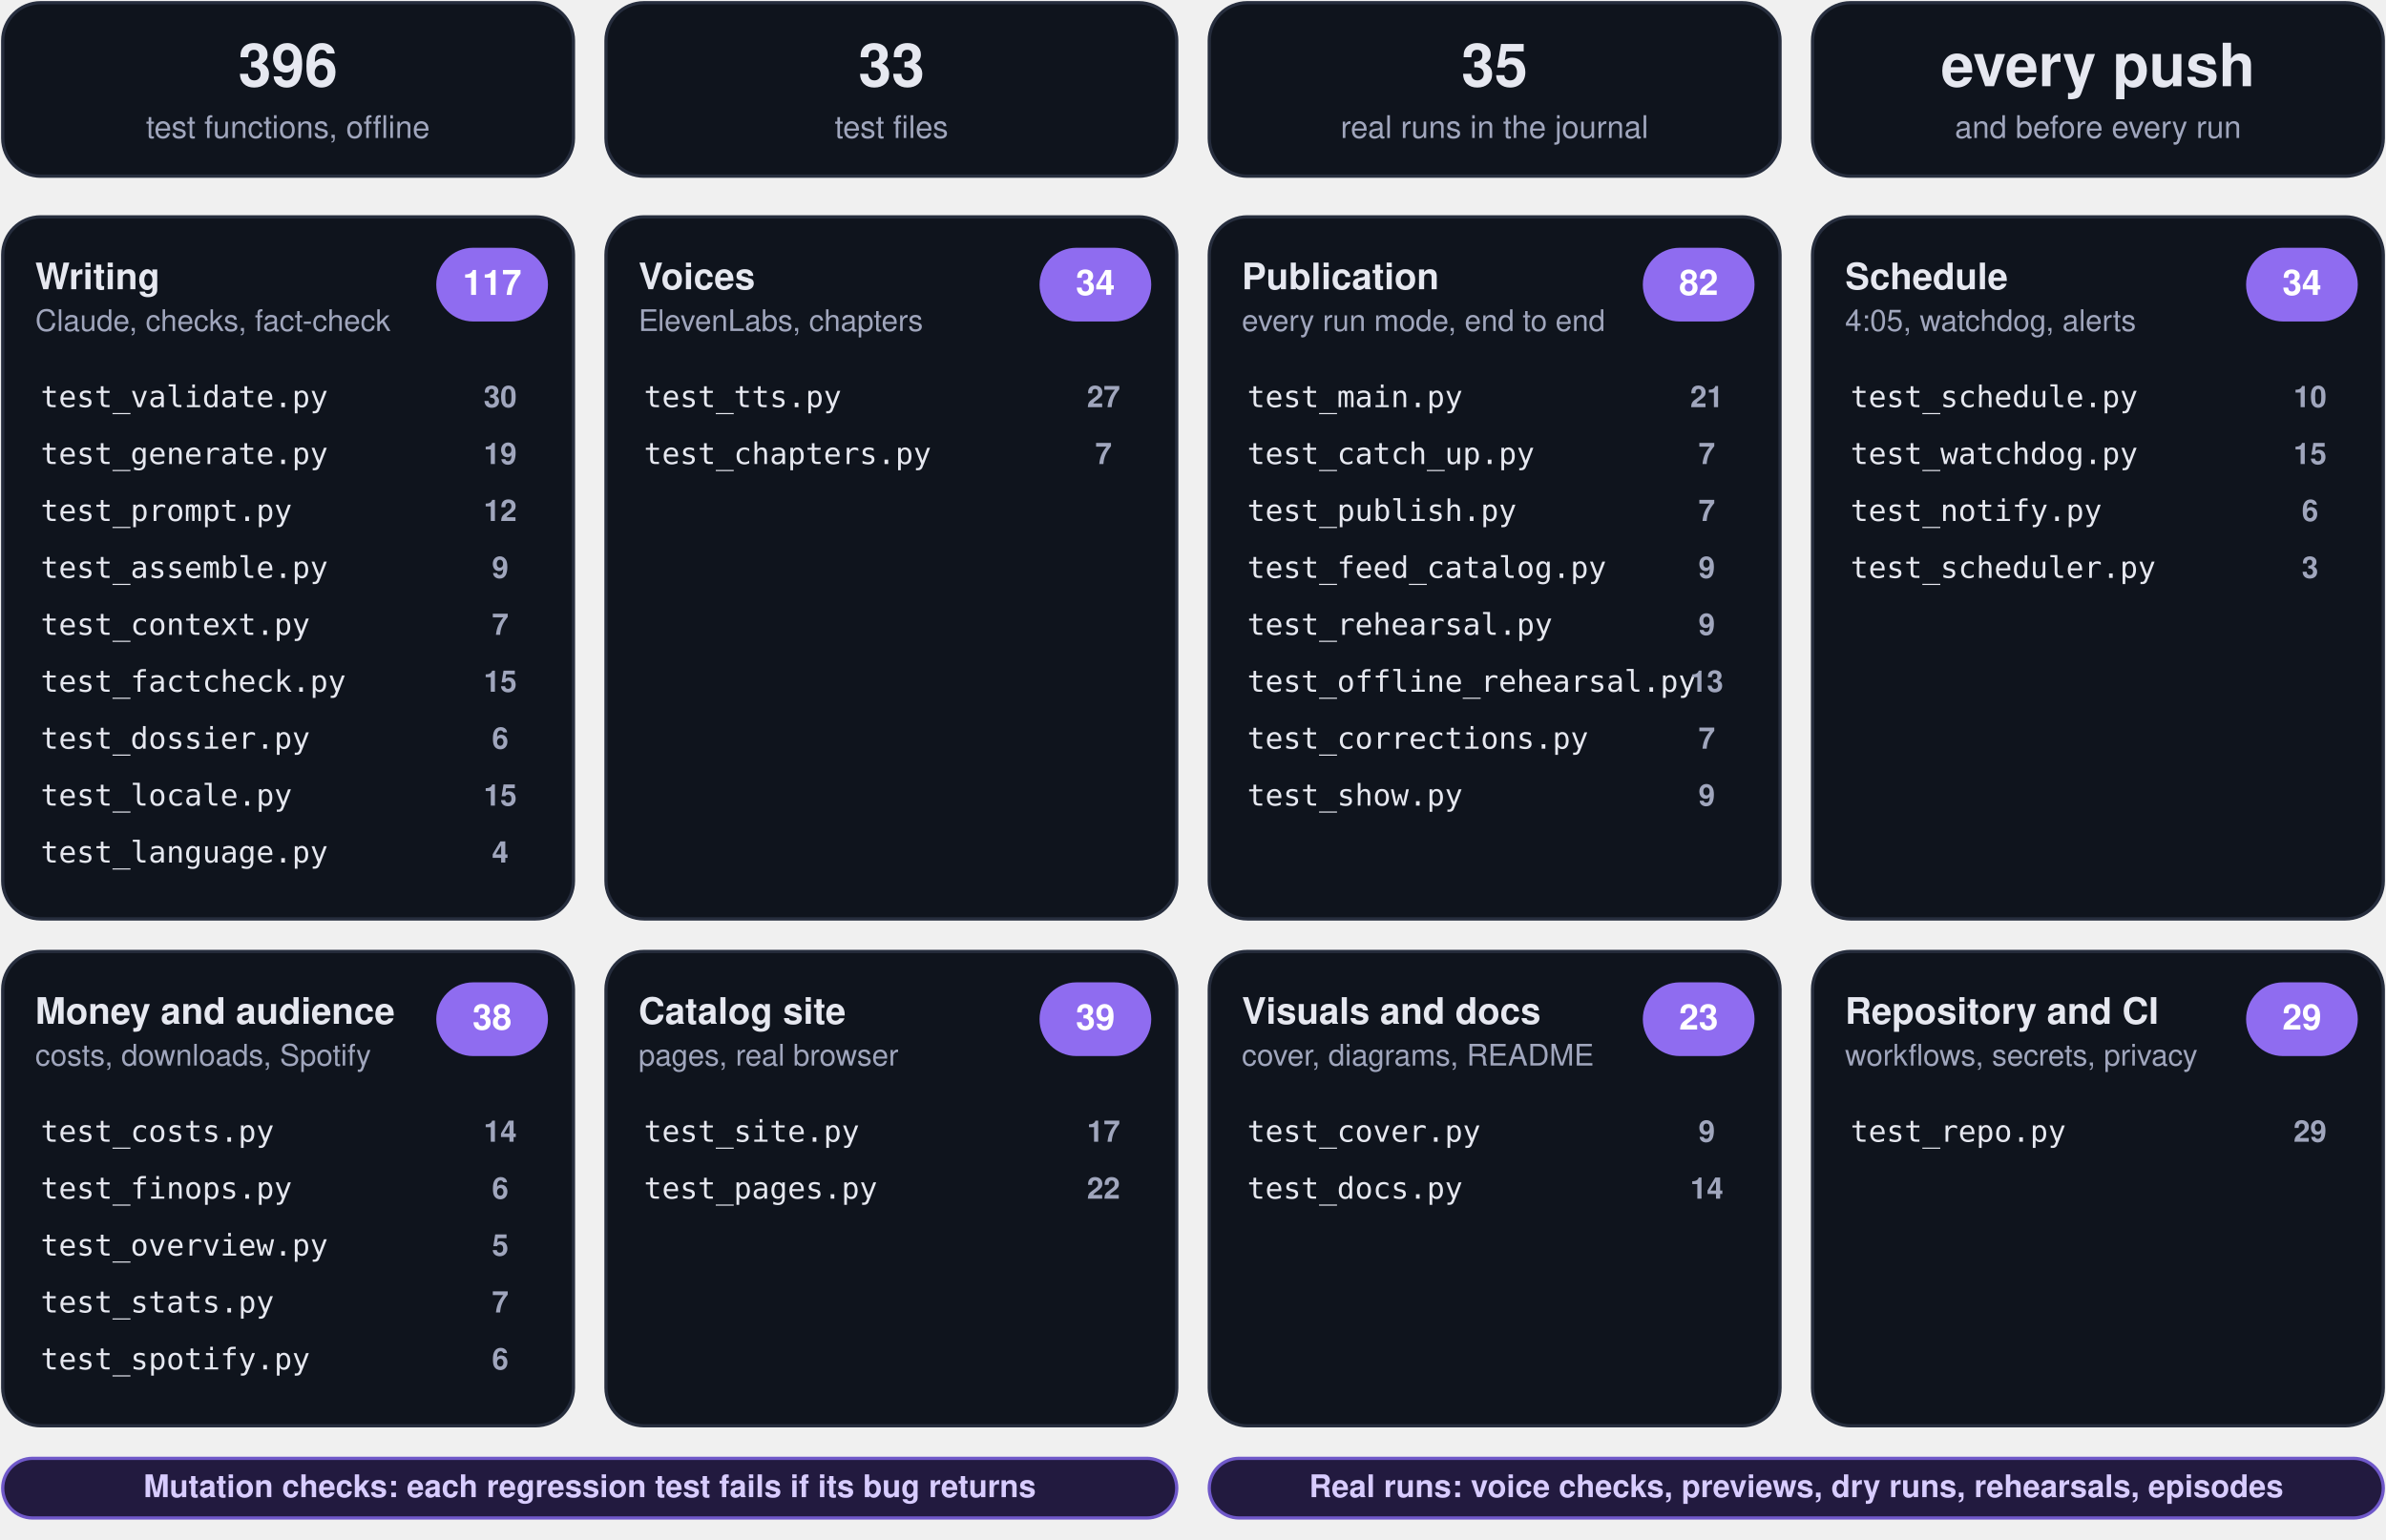
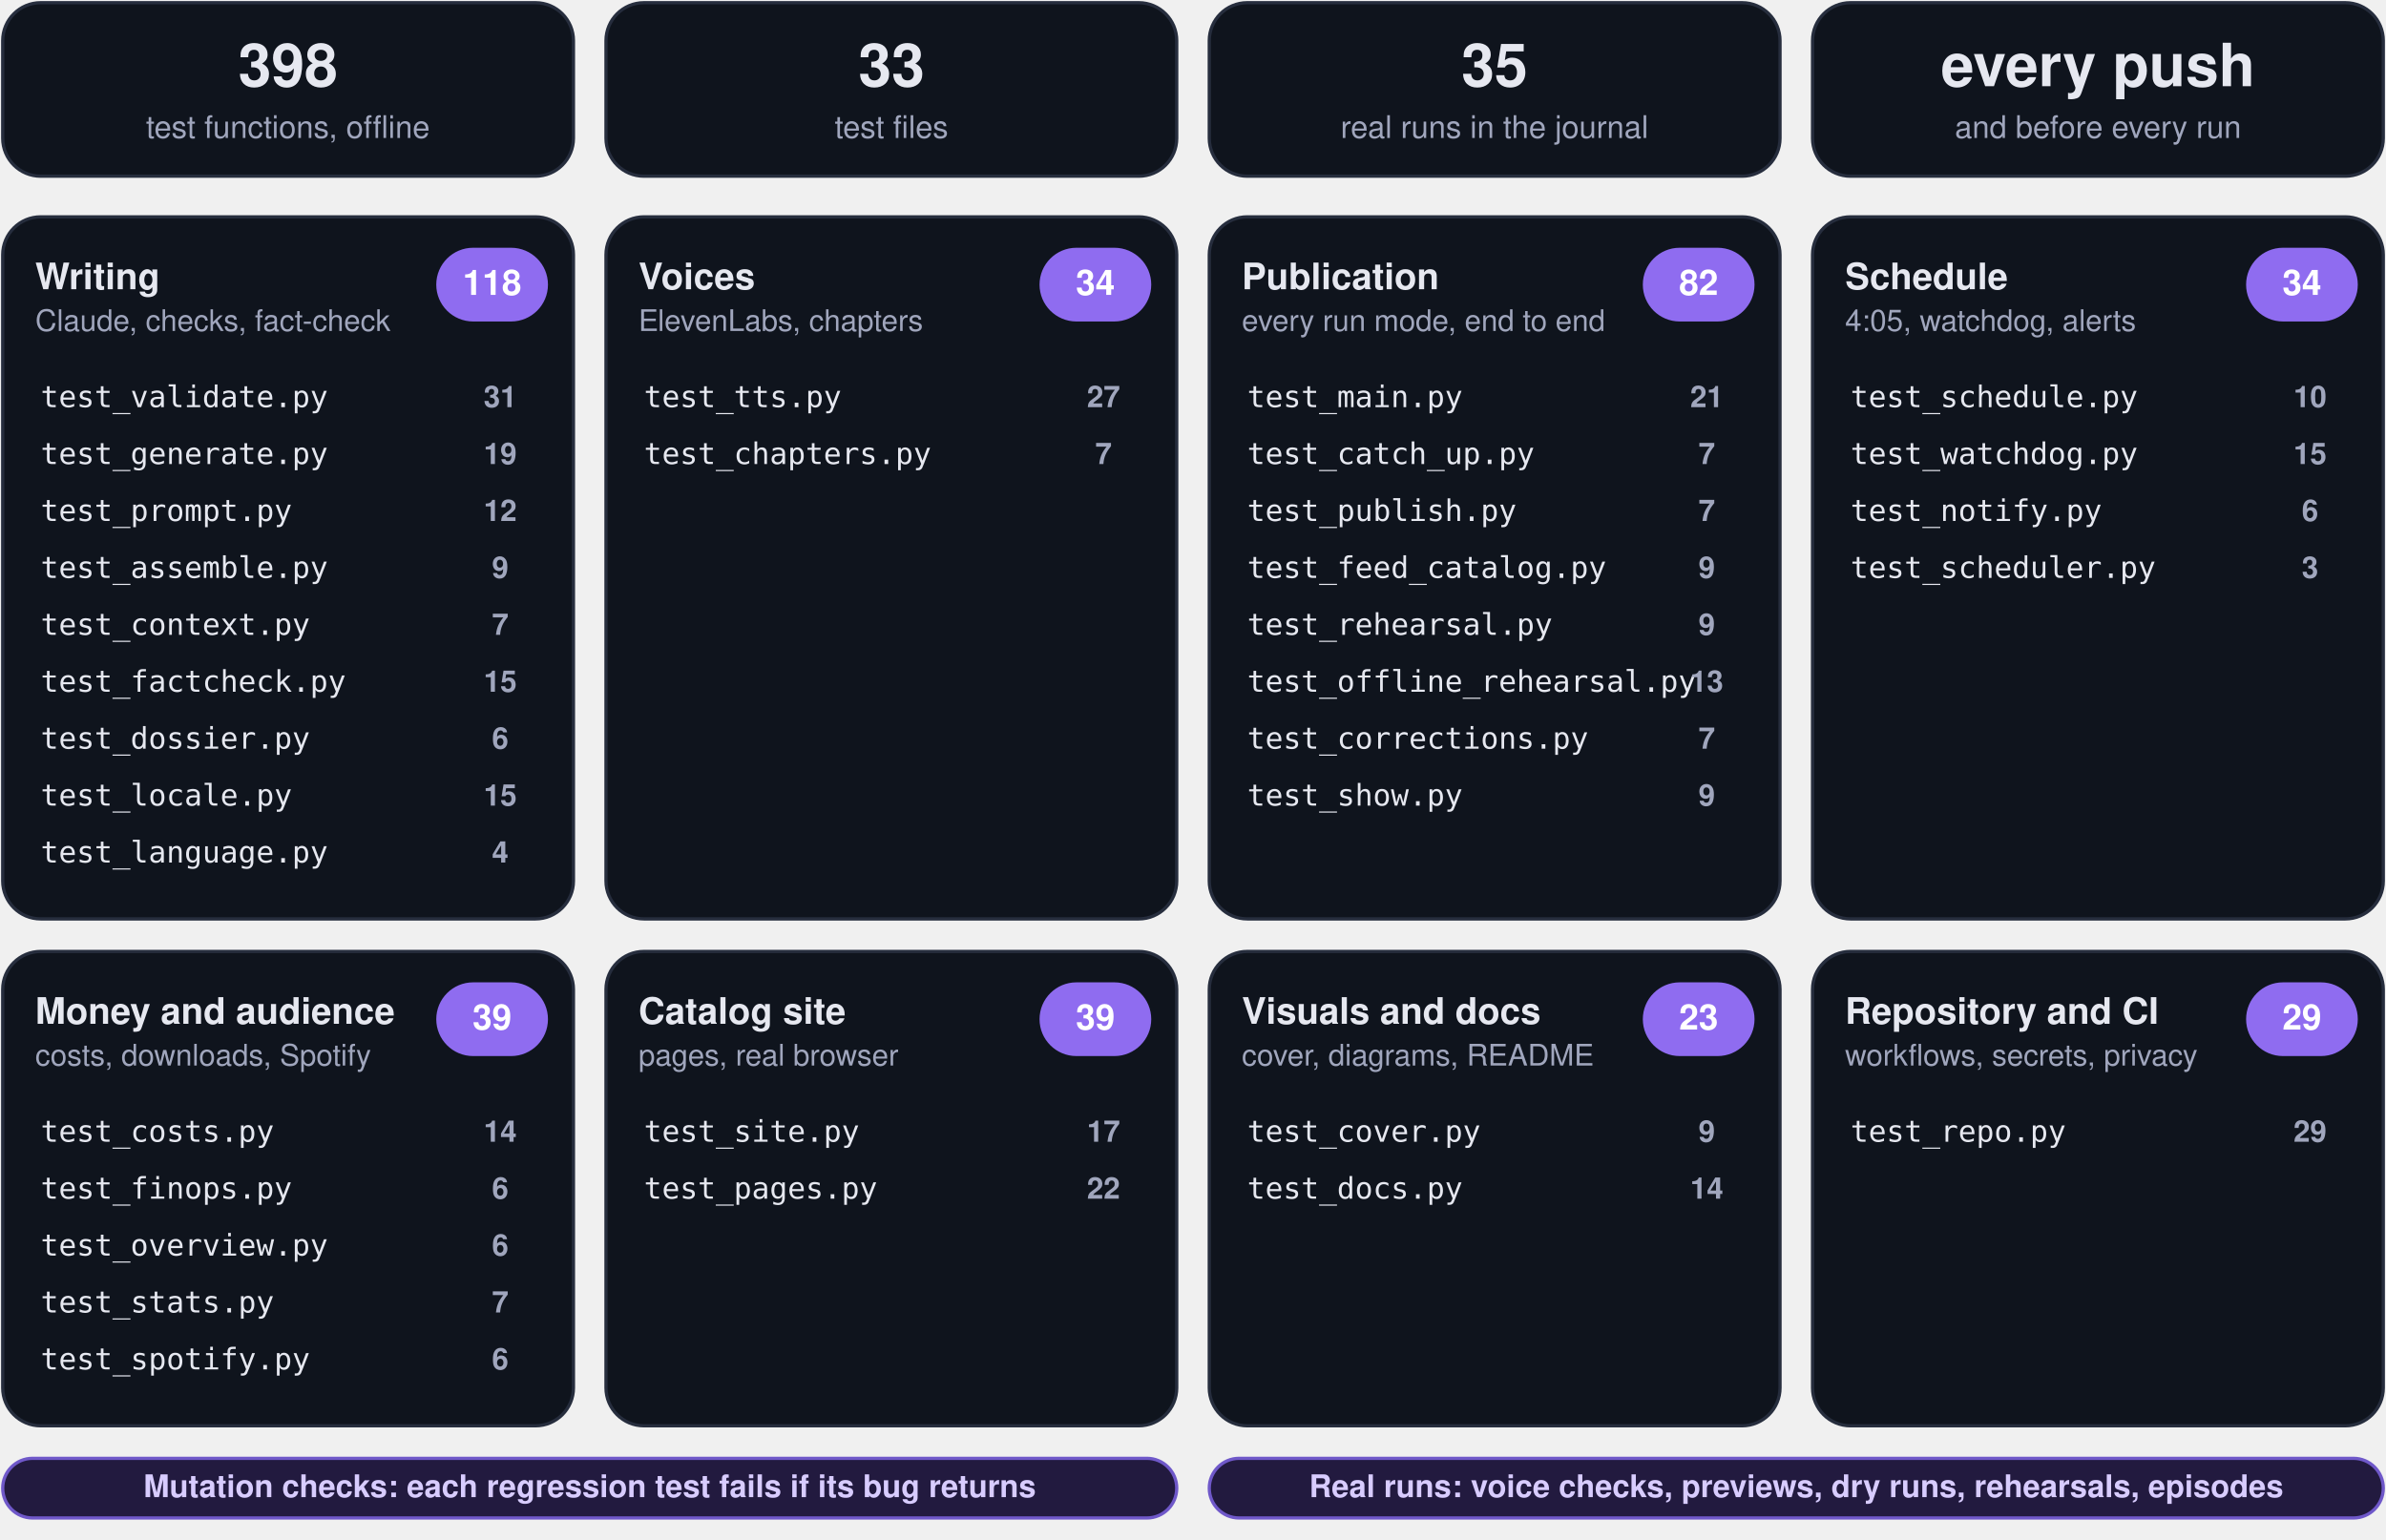
- <svg xmlns="http://www.w3.org/2000/svg" viewBox="0 0 880 568" width="880" height="568" role="img" aria-label="Test plan: 396 offline tests in 33 files">
+ <svg xmlns="http://www.w3.org/2000/svg" viewBox="0 0 880 568" width="880" height="568" role="img" aria-label="Test plan: 398 offline tests in 33 files">
  <g class="box">
    <rect x="1.0" y="1.0" width="210.5" height="64.0" rx="14" fill="#0f141d" stroke="#262d3d" stroke-width="1.2" class="frame" />
-     <text x="106.2" y="31.8" font-family="-apple-system, BlinkMacSystemFont, 'Segoe UI', Helvetica, Arial, sans-serif" font-size="22" font-weight="750" fill="#e6e8f0" text-anchor="middle">396</text>
+     <text x="106.2" y="31.8" font-family="-apple-system, BlinkMacSystemFont, 'Segoe UI', Helvetica, Arial, sans-serif" font-size="22" font-weight="750" fill="#e6e8f0" text-anchor="middle">398</text>
    <text x="106.2" y="50.9" font-family="-apple-system, BlinkMacSystemFont, 'Segoe UI', Helvetica, Arial, sans-serif" font-size="11.5" font-weight="500" fill="#a0a6bd" text-anchor="middle">test functions, offline</text>
  </g>
  <g class="box">
    <rect x="223.5" y="1.0" width="210.5" height="64.0" rx="14" fill="#0f141d" stroke="#262d3d" stroke-width="1.2" class="frame" />
    <text x="328.8" y="31.8" font-family="-apple-system, BlinkMacSystemFont, 'Segoe UI', Helvetica, Arial, sans-serif" font-size="22" font-weight="750" fill="#e6e8f0" text-anchor="middle">33</text>
    <text x="328.8" y="50.9" font-family="-apple-system, BlinkMacSystemFont, 'Segoe UI', Helvetica, Arial, sans-serif" font-size="11.5" font-weight="500" fill="#a0a6bd" text-anchor="middle">test files</text>
  </g>
  <g class="box">
    <rect x="446.0" y="1.0" width="210.5" height="64.0" rx="14" fill="#0f141d" stroke="#262d3d" stroke-width="1.2" class="frame" />
    <text x="551.2" y="31.8" font-family="-apple-system, BlinkMacSystemFont, 'Segoe UI', Helvetica, Arial, sans-serif" font-size="22" font-weight="750" fill="#e6e8f0" text-anchor="middle">35</text>
    <text x="551.2" y="50.9" font-family="-apple-system, BlinkMacSystemFont, 'Segoe UI', Helvetica, Arial, sans-serif" font-size="11.5" font-weight="500" fill="#a0a6bd" text-anchor="middle">real runs in the journal</text>
  </g>
  <g class="box">
    <rect x="668.5" y="1.0" width="210.5" height="64.0" rx="14" fill="#0f141d" stroke="#262d3d" stroke-width="1.2" class="frame" />
    <text x="773.8" y="31.8" font-family="-apple-system, BlinkMacSystemFont, 'Segoe UI', Helvetica, Arial, sans-serif" font-size="22" font-weight="750" fill="#e6e8f0" text-anchor="middle">every push</text>
    <text x="773.8" y="50.9" font-family="-apple-system, BlinkMacSystemFont, 'Segoe UI', Helvetica, Arial, sans-serif" font-size="11.5" font-weight="500" fill="#a0a6bd" text-anchor="middle">and before every run</text>
  </g>
  <rect x="1.0" y="80.0" width="210.5" height="259.0" rx="14" fill="#0f141d" stroke="#262d3d" stroke-width="1.2" />
  <g class="box">
    <rect x="9.0" y="90.0" width="152.5" height="40.0" rx="12" fill="none" stroke="none" stroke-width="1.2" class="frame" />
    <text x="13.0" y="106.7" font-family="-apple-system, BlinkMacSystemFont, 'Segoe UI', Helvetica, Arial, sans-serif" font-size="13.5" font-weight="700" fill="#e6e8f0" text-anchor="start">Writing</text>
    <text x="13.0" y="122.1" font-family="-apple-system, BlinkMacSystemFont, 'Segoe UI', Helvetica, Arial, sans-serif" font-size="11" font-weight="400" fill="#a0a6bd" text-anchor="start">Claude, checks, fact-check</text>
  </g>
  <g class="box">
    <rect x="161.5" y="92.0" width="40.0" height="26.0" rx="13" fill="#8f6cf0" stroke="#8f6cf0" stroke-width="1.2" class="frame" />
-     <text x="181.5" y="108.8" font-family="-apple-system, BlinkMacSystemFont, 'Segoe UI', Helvetica, Arial, sans-serif" font-size="13" font-weight="700" fill="#ffffff" text-anchor="middle">117</text>
+     <text x="181.5" y="108.8" font-family="-apple-system, BlinkMacSystemFont, 'Segoe UI', Helvetica, Arial, sans-serif" font-size="13" font-weight="700" fill="#ffffff" text-anchor="middle">118</text>
  </g>
  <g class="box">
    <rect x="11.0" y="138.0" width="190.5" height="18.0" rx="12" fill="none" stroke="none" stroke-width="1.2" class="frame" />
    <text x="15.0" y="150.2" font-family="ui-monospace, SFMono-Regular, Menlo, Consolas, monospace" font-size="11" font-weight="500" fill="#e6e8f0" text-anchor="start">test_validate.py</text>
  </g>
  <g class="box">
    <rect x="167.5" y="138.0" width="34.0" height="18.0" rx="12" fill="none" stroke="none" stroke-width="1.2" class="frame" />
-     <text x="184.5" y="150.2" font-family="-apple-system, BlinkMacSystemFont, 'Segoe UI', Helvetica, Arial, sans-serif" font-size="11" font-weight="700" fill="#a0a6bd" text-anchor="middle">30</text>
+     <text x="184.5" y="150.2" font-family="-apple-system, BlinkMacSystemFont, 'Segoe UI', Helvetica, Arial, sans-serif" font-size="11" font-weight="700" fill="#a0a6bd" text-anchor="middle">31</text>
  </g>
  <g class="box">
    <rect x="11.0" y="159.0" width="190.5" height="18.0" rx="12" fill="none" stroke="none" stroke-width="1.2" class="frame" />
    <text x="15.0" y="171.2" font-family="ui-monospace, SFMono-Regular, Menlo, Consolas, monospace" font-size="11" font-weight="500" fill="#e6e8f0" text-anchor="start">test_generate.py</text>
  </g>
  <g class="box">
    <rect x="167.5" y="159.0" width="34.0" height="18.0" rx="12" fill="none" stroke="none" stroke-width="1.2" class="frame" />
    <text x="184.5" y="171.2" font-family="-apple-system, BlinkMacSystemFont, 'Segoe UI', Helvetica, Arial, sans-serif" font-size="11" font-weight="700" fill="#a0a6bd" text-anchor="middle">19</text>
  </g>
  <g class="box">
    <rect x="11.0" y="180.0" width="190.5" height="18.0" rx="12" fill="none" stroke="none" stroke-width="1.2" class="frame" />
    <text x="15.0" y="192.2" font-family="ui-monospace, SFMono-Regular, Menlo, Consolas, monospace" font-size="11" font-weight="500" fill="#e6e8f0" text-anchor="start">test_prompt.py</text>
  </g>
  <g class="box">
    <rect x="167.5" y="180.0" width="34.0" height="18.0" rx="12" fill="none" stroke="none" stroke-width="1.2" class="frame" />
    <text x="184.5" y="192.2" font-family="-apple-system, BlinkMacSystemFont, 'Segoe UI', Helvetica, Arial, sans-serif" font-size="11" font-weight="700" fill="#a0a6bd" text-anchor="middle">12</text>
  </g>
  <g class="box">
    <rect x="11.0" y="201.0" width="190.5" height="18.0" rx="12" fill="none" stroke="none" stroke-width="1.2" class="frame" />
    <text x="15.0" y="213.2" font-family="ui-monospace, SFMono-Regular, Menlo, Consolas, monospace" font-size="11" font-weight="500" fill="#e6e8f0" text-anchor="start">test_assemble.py</text>
  </g>
  <g class="box">
    <rect x="167.5" y="201.0" width="34.0" height="18.0" rx="12" fill="none" stroke="none" stroke-width="1.2" class="frame" />
    <text x="184.5" y="213.2" font-family="-apple-system, BlinkMacSystemFont, 'Segoe UI', Helvetica, Arial, sans-serif" font-size="11" font-weight="700" fill="#a0a6bd" text-anchor="middle">9</text>
  </g>
  <g class="box">
    <rect x="11.0" y="222.0" width="190.5" height="18.0" rx="12" fill="none" stroke="none" stroke-width="1.2" class="frame" />
    <text x="15.0" y="234.2" font-family="ui-monospace, SFMono-Regular, Menlo, Consolas, monospace" font-size="11" font-weight="500" fill="#e6e8f0" text-anchor="start">test_context.py</text>
  </g>
  <g class="box">
    <rect x="167.5" y="222.0" width="34.0" height="18.0" rx="12" fill="none" stroke="none" stroke-width="1.2" class="frame" />
    <text x="184.5" y="234.2" font-family="-apple-system, BlinkMacSystemFont, 'Segoe UI', Helvetica, Arial, sans-serif" font-size="11" font-weight="700" fill="#a0a6bd" text-anchor="middle">7</text>
  </g>
  <g class="box">
    <rect x="11.0" y="243.0" width="190.5" height="18.0" rx="12" fill="none" stroke="none" stroke-width="1.2" class="frame" />
    <text x="15.0" y="255.2" font-family="ui-monospace, SFMono-Regular, Menlo, Consolas, monospace" font-size="11" font-weight="500" fill="#e6e8f0" text-anchor="start">test_factcheck.py</text>
  </g>
  <g class="box">
    <rect x="167.5" y="243.0" width="34.0" height="18.0" rx="12" fill="none" stroke="none" stroke-width="1.2" class="frame" />
    <text x="184.5" y="255.2" font-family="-apple-system, BlinkMacSystemFont, 'Segoe UI', Helvetica, Arial, sans-serif" font-size="11" font-weight="700" fill="#a0a6bd" text-anchor="middle">15</text>
  </g>
  <g class="box">
    <rect x="11.0" y="264.0" width="190.5" height="18.0" rx="12" fill="none" stroke="none" stroke-width="1.2" class="frame" />
    <text x="15.0" y="276.2" font-family="ui-monospace, SFMono-Regular, Menlo, Consolas, monospace" font-size="11" font-weight="500" fill="#e6e8f0" text-anchor="start">test_dossier.py</text>
  </g>
  <g class="box">
    <rect x="167.5" y="264.0" width="34.0" height="18.0" rx="12" fill="none" stroke="none" stroke-width="1.2" class="frame" />
    <text x="184.5" y="276.2" font-family="-apple-system, BlinkMacSystemFont, 'Segoe UI', Helvetica, Arial, sans-serif" font-size="11" font-weight="700" fill="#a0a6bd" text-anchor="middle">6</text>
  </g>
  <g class="box">
    <rect x="11.0" y="285.0" width="190.5" height="18.0" rx="12" fill="none" stroke="none" stroke-width="1.2" class="frame" />
    <text x="15.0" y="297.2" font-family="ui-monospace, SFMono-Regular, Menlo, Consolas, monospace" font-size="11" font-weight="500" fill="#e6e8f0" text-anchor="start">test_locale.py</text>
  </g>
  <g class="box">
    <rect x="167.5" y="285.0" width="34.0" height="18.0" rx="12" fill="none" stroke="none" stroke-width="1.2" class="frame" />
    <text x="184.5" y="297.2" font-family="-apple-system, BlinkMacSystemFont, 'Segoe UI', Helvetica, Arial, sans-serif" font-size="11" font-weight="700" fill="#a0a6bd" text-anchor="middle">15</text>
  </g>
  <g class="box">
    <rect x="11.0" y="306.0" width="190.5" height="18.0" rx="12" fill="none" stroke="none" stroke-width="1.2" class="frame" />
    <text x="15.0" y="318.2" font-family="ui-monospace, SFMono-Regular, Menlo, Consolas, monospace" font-size="11" font-weight="500" fill="#e6e8f0" text-anchor="start">test_language.py</text>
  </g>
  <g class="box">
    <rect x="167.5" y="306.0" width="34.0" height="18.0" rx="12" fill="none" stroke="none" stroke-width="1.2" class="frame" />
    <text x="184.5" y="318.2" font-family="-apple-system, BlinkMacSystemFont, 'Segoe UI', Helvetica, Arial, sans-serif" font-size="11" font-weight="700" fill="#a0a6bd" text-anchor="middle">4</text>
  </g>
  <rect x="223.5" y="80.0" width="210.5" height="259.0" rx="14" fill="#0f141d" stroke="#262d3d" stroke-width="1.2" />
  <g class="box">
    <rect x="231.5" y="90.0" width="152.5" height="40.0" rx="12" fill="none" stroke="none" stroke-width="1.2" class="frame" />
    <text x="235.5" y="106.7" font-family="-apple-system, BlinkMacSystemFont, 'Segoe UI', Helvetica, Arial, sans-serif" font-size="13.5" font-weight="700" fill="#e6e8f0" text-anchor="start">Voices</text>
    <text x="235.5" y="122.1" font-family="-apple-system, BlinkMacSystemFont, 'Segoe UI', Helvetica, Arial, sans-serif" font-size="11" font-weight="400" fill="#a0a6bd" text-anchor="start">ElevenLabs, chapters</text>
  </g>
  <g class="box">
    <rect x="384.0" y="92.0" width="40.0" height="26.0" rx="13" fill="#8f6cf0" stroke="#8f6cf0" stroke-width="1.2" class="frame" />
    <text x="404.0" y="108.8" font-family="-apple-system, BlinkMacSystemFont, 'Segoe UI', Helvetica, Arial, sans-serif" font-size="13" font-weight="700" fill="#ffffff" text-anchor="middle">34</text>
  </g>
  <g class="box">
    <rect x="233.5" y="138.0" width="190.5" height="18.0" rx="12" fill="none" stroke="none" stroke-width="1.2" class="frame" />
    <text x="237.5" y="150.2" font-family="ui-monospace, SFMono-Regular, Menlo, Consolas, monospace" font-size="11" font-weight="500" fill="#e6e8f0" text-anchor="start">test_tts.py</text>
  </g>
  <g class="box">
    <rect x="390.0" y="138.0" width="34.0" height="18.0" rx="12" fill="none" stroke="none" stroke-width="1.2" class="frame" />
    <text x="407.0" y="150.2" font-family="-apple-system, BlinkMacSystemFont, 'Segoe UI', Helvetica, Arial, sans-serif" font-size="11" font-weight="700" fill="#a0a6bd" text-anchor="middle">27</text>
  </g>
  <g class="box">
    <rect x="233.5" y="159.0" width="190.5" height="18.0" rx="12" fill="none" stroke="none" stroke-width="1.2" class="frame" />
    <text x="237.5" y="171.2" font-family="ui-monospace, SFMono-Regular, Menlo, Consolas, monospace" font-size="11" font-weight="500" fill="#e6e8f0" text-anchor="start">test_chapters.py</text>
  </g>
  <g class="box">
    <rect x="390.0" y="159.0" width="34.0" height="18.0" rx="12" fill="none" stroke="none" stroke-width="1.2" class="frame" />
    <text x="407.0" y="171.2" font-family="-apple-system, BlinkMacSystemFont, 'Segoe UI', Helvetica, Arial, sans-serif" font-size="11" font-weight="700" fill="#a0a6bd" text-anchor="middle">7</text>
  </g>
  <rect x="446.0" y="80.0" width="210.5" height="259.0" rx="14" fill="#0f141d" stroke="#262d3d" stroke-width="1.2" />
  <g class="box">
    <rect x="454.0" y="90.0" width="152.5" height="40.0" rx="12" fill="none" stroke="none" stroke-width="1.2" class="frame" />
    <text x="458.0" y="106.7" font-family="-apple-system, BlinkMacSystemFont, 'Segoe UI', Helvetica, Arial, sans-serif" font-size="13.5" font-weight="700" fill="#e6e8f0" text-anchor="start">Publication</text>
    <text x="458.0" y="122.1" font-family="-apple-system, BlinkMacSystemFont, 'Segoe UI', Helvetica, Arial, sans-serif" font-size="11" font-weight="400" fill="#a0a6bd" text-anchor="start">every run mode, end to end</text>
  </g>
  <g class="box">
    <rect x="606.5" y="92.0" width="40.0" height="26.0" rx="13" fill="#8f6cf0" stroke="#8f6cf0" stroke-width="1.2" class="frame" />
    <text x="626.5" y="108.8" font-family="-apple-system, BlinkMacSystemFont, 'Segoe UI', Helvetica, Arial, sans-serif" font-size="13" font-weight="700" fill="#ffffff" text-anchor="middle">82</text>
  </g>
  <g class="box">
    <rect x="456.0" y="138.0" width="190.5" height="18.0" rx="12" fill="none" stroke="none" stroke-width="1.2" class="frame" />
    <text x="460.0" y="150.2" font-family="ui-monospace, SFMono-Regular, Menlo, Consolas, monospace" font-size="11" font-weight="500" fill="#e6e8f0" text-anchor="start">test_main.py</text>
  </g>
  <g class="box">
    <rect x="612.5" y="138.0" width="34.0" height="18.0" rx="12" fill="none" stroke="none" stroke-width="1.2" class="frame" />
    <text x="629.5" y="150.2" font-family="-apple-system, BlinkMacSystemFont, 'Segoe UI', Helvetica, Arial, sans-serif" font-size="11" font-weight="700" fill="#a0a6bd" text-anchor="middle">21</text>
  </g>
  <g class="box">
    <rect x="456.0" y="159.0" width="190.5" height="18.0" rx="12" fill="none" stroke="none" stroke-width="1.2" class="frame" />
    <text x="460.0" y="171.2" font-family="ui-monospace, SFMono-Regular, Menlo, Consolas, monospace" font-size="11" font-weight="500" fill="#e6e8f0" text-anchor="start">test_catch_up.py</text>
  </g>
  <g class="box">
    <rect x="612.5" y="159.0" width="34.0" height="18.0" rx="12" fill="none" stroke="none" stroke-width="1.2" class="frame" />
    <text x="629.5" y="171.2" font-family="-apple-system, BlinkMacSystemFont, 'Segoe UI', Helvetica, Arial, sans-serif" font-size="11" font-weight="700" fill="#a0a6bd" text-anchor="middle">7</text>
  </g>
  <g class="box">
    <rect x="456.0" y="180.0" width="190.5" height="18.0" rx="12" fill="none" stroke="none" stroke-width="1.2" class="frame" />
    <text x="460.0" y="192.2" font-family="ui-monospace, SFMono-Regular, Menlo, Consolas, monospace" font-size="11" font-weight="500" fill="#e6e8f0" text-anchor="start">test_publish.py</text>
  </g>
  <g class="box">
    <rect x="612.5" y="180.0" width="34.0" height="18.0" rx="12" fill="none" stroke="none" stroke-width="1.2" class="frame" />
    <text x="629.5" y="192.2" font-family="-apple-system, BlinkMacSystemFont, 'Segoe UI', Helvetica, Arial, sans-serif" font-size="11" font-weight="700" fill="#a0a6bd" text-anchor="middle">7</text>
  </g>
  <g class="box">
    <rect x="456.0" y="201.0" width="190.5" height="18.0" rx="12" fill="none" stroke="none" stroke-width="1.2" class="frame" />
    <text x="460.0" y="213.2" font-family="ui-monospace, SFMono-Regular, Menlo, Consolas, monospace" font-size="11" font-weight="500" fill="#e6e8f0" text-anchor="start">test_feed_catalog.py</text>
  </g>
  <g class="box">
    <rect x="612.5" y="201.0" width="34.0" height="18.0" rx="12" fill="none" stroke="none" stroke-width="1.2" class="frame" />
    <text x="629.5" y="213.2" font-family="-apple-system, BlinkMacSystemFont, 'Segoe UI', Helvetica, Arial, sans-serif" font-size="11" font-weight="700" fill="#a0a6bd" text-anchor="middle">9</text>
  </g>
  <g class="box">
    <rect x="456.0" y="222.0" width="190.5" height="18.0" rx="12" fill="none" stroke="none" stroke-width="1.2" class="frame" />
    <text x="460.0" y="234.2" font-family="ui-monospace, SFMono-Regular, Menlo, Consolas, monospace" font-size="11" font-weight="500" fill="#e6e8f0" text-anchor="start">test_rehearsal.py</text>
  </g>
  <g class="box">
    <rect x="612.5" y="222.0" width="34.0" height="18.0" rx="12" fill="none" stroke="none" stroke-width="1.2" class="frame" />
    <text x="629.5" y="234.2" font-family="-apple-system, BlinkMacSystemFont, 'Segoe UI', Helvetica, Arial, sans-serif" font-size="11" font-weight="700" fill="#a0a6bd" text-anchor="middle">9</text>
  </g>
  <g class="box">
    <rect x="456.0" y="243.0" width="190.5" height="18.0" rx="12" fill="none" stroke="none" stroke-width="1.2" class="frame" />
    <text x="460.0" y="255.2" font-family="ui-monospace, SFMono-Regular, Menlo, Consolas, monospace" font-size="11" font-weight="500" fill="#e6e8f0" text-anchor="start">test_offline_rehearsal.py</text>
  </g>
  <g class="box">
    <rect x="612.5" y="243.0" width="34.0" height="18.0" rx="12" fill="none" stroke="none" stroke-width="1.2" class="frame" />
    <text x="629.5" y="255.2" font-family="-apple-system, BlinkMacSystemFont, 'Segoe UI', Helvetica, Arial, sans-serif" font-size="11" font-weight="700" fill="#a0a6bd" text-anchor="middle">13</text>
  </g>
  <g class="box">
    <rect x="456.0" y="264.0" width="190.5" height="18.0" rx="12" fill="none" stroke="none" stroke-width="1.2" class="frame" />
    <text x="460.0" y="276.2" font-family="ui-monospace, SFMono-Regular, Menlo, Consolas, monospace" font-size="11" font-weight="500" fill="#e6e8f0" text-anchor="start">test_corrections.py</text>
  </g>
  <g class="box">
    <rect x="612.5" y="264.0" width="34.0" height="18.0" rx="12" fill="none" stroke="none" stroke-width="1.2" class="frame" />
    <text x="629.5" y="276.2" font-family="-apple-system, BlinkMacSystemFont, 'Segoe UI', Helvetica, Arial, sans-serif" font-size="11" font-weight="700" fill="#a0a6bd" text-anchor="middle">7</text>
  </g>
  <g class="box">
    <rect x="456.0" y="285.0" width="190.5" height="18.0" rx="12" fill="none" stroke="none" stroke-width="1.2" class="frame" />
    <text x="460.0" y="297.2" font-family="ui-monospace, SFMono-Regular, Menlo, Consolas, monospace" font-size="11" font-weight="500" fill="#e6e8f0" text-anchor="start">test_show.py</text>
  </g>
  <g class="box">
    <rect x="612.5" y="285.0" width="34.0" height="18.0" rx="12" fill="none" stroke="none" stroke-width="1.2" class="frame" />
    <text x="629.5" y="297.2" font-family="-apple-system, BlinkMacSystemFont, 'Segoe UI', Helvetica, Arial, sans-serif" font-size="11" font-weight="700" fill="#a0a6bd" text-anchor="middle">9</text>
  </g>
  <rect x="668.5" y="80.0" width="210.5" height="259.0" rx="14" fill="#0f141d" stroke="#262d3d" stroke-width="1.2" />
  <g class="box">
    <rect x="676.5" y="90.0" width="152.5" height="40.0" rx="12" fill="none" stroke="none" stroke-width="1.2" class="frame" />
    <text x="680.5" y="106.7" font-family="-apple-system, BlinkMacSystemFont, 'Segoe UI', Helvetica, Arial, sans-serif" font-size="13.5" font-weight="700" fill="#e6e8f0" text-anchor="start">Schedule</text>
    <text x="680.5" y="122.1" font-family="-apple-system, BlinkMacSystemFont, 'Segoe UI', Helvetica, Arial, sans-serif" font-size="11" font-weight="400" fill="#a0a6bd" text-anchor="start">4:05, watchdog, alerts</text>
  </g>
  <g class="box">
    <rect x="829.0" y="92.0" width="40.0" height="26.0" rx="13" fill="#8f6cf0" stroke="#8f6cf0" stroke-width="1.2" class="frame" />
    <text x="849.0" y="108.8" font-family="-apple-system, BlinkMacSystemFont, 'Segoe UI', Helvetica, Arial, sans-serif" font-size="13" font-weight="700" fill="#ffffff" text-anchor="middle">34</text>
  </g>
  <g class="box">
    <rect x="678.5" y="138.0" width="190.5" height="18.0" rx="12" fill="none" stroke="none" stroke-width="1.2" class="frame" />
    <text x="682.5" y="150.2" font-family="ui-monospace, SFMono-Regular, Menlo, Consolas, monospace" font-size="11" font-weight="500" fill="#e6e8f0" text-anchor="start">test_schedule.py</text>
  </g>
  <g class="box">
    <rect x="835.0" y="138.0" width="34.0" height="18.0" rx="12" fill="none" stroke="none" stroke-width="1.2" class="frame" />
    <text x="852.0" y="150.2" font-family="-apple-system, BlinkMacSystemFont, 'Segoe UI', Helvetica, Arial, sans-serif" font-size="11" font-weight="700" fill="#a0a6bd" text-anchor="middle">10</text>
  </g>
  <g class="box">
    <rect x="678.5" y="159.0" width="190.5" height="18.0" rx="12" fill="none" stroke="none" stroke-width="1.2" class="frame" />
    <text x="682.5" y="171.2" font-family="ui-monospace, SFMono-Regular, Menlo, Consolas, monospace" font-size="11" font-weight="500" fill="#e6e8f0" text-anchor="start">test_watchdog.py</text>
  </g>
  <g class="box">
    <rect x="835.0" y="159.0" width="34.0" height="18.0" rx="12" fill="none" stroke="none" stroke-width="1.2" class="frame" />
    <text x="852.0" y="171.2" font-family="-apple-system, BlinkMacSystemFont, 'Segoe UI', Helvetica, Arial, sans-serif" font-size="11" font-weight="700" fill="#a0a6bd" text-anchor="middle">15</text>
  </g>
  <g class="box">
    <rect x="678.5" y="180.0" width="190.5" height="18.0" rx="12" fill="none" stroke="none" stroke-width="1.2" class="frame" />
    <text x="682.5" y="192.2" font-family="ui-monospace, SFMono-Regular, Menlo, Consolas, monospace" font-size="11" font-weight="500" fill="#e6e8f0" text-anchor="start">test_notify.py</text>
  </g>
  <g class="box">
    <rect x="835.0" y="180.0" width="34.0" height="18.0" rx="12" fill="none" stroke="none" stroke-width="1.2" class="frame" />
    <text x="852.0" y="192.2" font-family="-apple-system, BlinkMacSystemFont, 'Segoe UI', Helvetica, Arial, sans-serif" font-size="11" font-weight="700" fill="#a0a6bd" text-anchor="middle">6</text>
  </g>
  <g class="box">
    <rect x="678.5" y="201.0" width="190.5" height="18.0" rx="12" fill="none" stroke="none" stroke-width="1.2" class="frame" />
    <text x="682.5" y="213.2" font-family="ui-monospace, SFMono-Regular, Menlo, Consolas, monospace" font-size="11" font-weight="500" fill="#e6e8f0" text-anchor="start">test_scheduler.py</text>
  </g>
  <g class="box">
    <rect x="835.0" y="201.0" width="34.0" height="18.0" rx="12" fill="none" stroke="none" stroke-width="1.2" class="frame" />
    <text x="852.0" y="213.2" font-family="-apple-system, BlinkMacSystemFont, 'Segoe UI', Helvetica, Arial, sans-serif" font-size="11" font-weight="700" fill="#a0a6bd" text-anchor="middle">3</text>
  </g>
  <rect x="1.0" y="351.0" width="210.5" height="175.0" rx="14" fill="#0f141d" stroke="#262d3d" stroke-width="1.2" />
  <g class="box">
    <rect x="9.0" y="361.0" width="152.5" height="40.0" rx="12" fill="none" stroke="none" stroke-width="1.2" class="frame" />
    <text x="13.0" y="377.7" font-family="-apple-system, BlinkMacSystemFont, 'Segoe UI', Helvetica, Arial, sans-serif" font-size="13.5" font-weight="700" fill="#e6e8f0" text-anchor="start">Money and audience</text>
    <text x="13.0" y="393.1" font-family="-apple-system, BlinkMacSystemFont, 'Segoe UI', Helvetica, Arial, sans-serif" font-size="11" font-weight="400" fill="#a0a6bd" text-anchor="start">costs, downloads, Spotify</text>
  </g>
  <g class="box">
    <rect x="161.5" y="363.0" width="40.0" height="26.0" rx="13" fill="#8f6cf0" stroke="#8f6cf0" stroke-width="1.2" class="frame" />
-     <text x="181.5" y="379.8" font-family="-apple-system, BlinkMacSystemFont, 'Segoe UI', Helvetica, Arial, sans-serif" font-size="13" font-weight="700" fill="#ffffff" text-anchor="middle">38</text>
+     <text x="181.5" y="379.8" font-family="-apple-system, BlinkMacSystemFont, 'Segoe UI', Helvetica, Arial, sans-serif" font-size="13" font-weight="700" fill="#ffffff" text-anchor="middle">39</text>
  </g>
  <g class="box">
    <rect x="11.0" y="409.0" width="190.5" height="18.0" rx="12" fill="none" stroke="none" stroke-width="1.2" class="frame" />
    <text x="15.0" y="421.2" font-family="ui-monospace, SFMono-Regular, Menlo, Consolas, monospace" font-size="11" font-weight="500" fill="#e6e8f0" text-anchor="start">test_costs.py</text>
  </g>
  <g class="box">
    <rect x="167.5" y="409.0" width="34.0" height="18.0" rx="12" fill="none" stroke="none" stroke-width="1.2" class="frame" />
    <text x="184.5" y="421.2" font-family="-apple-system, BlinkMacSystemFont, 'Segoe UI', Helvetica, Arial, sans-serif" font-size="11" font-weight="700" fill="#a0a6bd" text-anchor="middle">14</text>
  </g>
  <g class="box">
    <rect x="11.0" y="430.0" width="190.5" height="18.0" rx="12" fill="none" stroke="none" stroke-width="1.2" class="frame" />
    <text x="15.0" y="442.2" font-family="ui-monospace, SFMono-Regular, Menlo, Consolas, monospace" font-size="11" font-weight="500" fill="#e6e8f0" text-anchor="start">test_finops.py</text>
  </g>
  <g class="box">
    <rect x="167.5" y="430.0" width="34.0" height="18.0" rx="12" fill="none" stroke="none" stroke-width="1.2" class="frame" />
    <text x="184.5" y="442.2" font-family="-apple-system, BlinkMacSystemFont, 'Segoe UI', Helvetica, Arial, sans-serif" font-size="11" font-weight="700" fill="#a0a6bd" text-anchor="middle">6</text>
  </g>
  <g class="box">
    <rect x="11.0" y="451.0" width="190.5" height="18.0" rx="12" fill="none" stroke="none" stroke-width="1.2" class="frame" />
    <text x="15.0" y="463.2" font-family="ui-monospace, SFMono-Regular, Menlo, Consolas, monospace" font-size="11" font-weight="500" fill="#e6e8f0" text-anchor="start">test_overview.py</text>
  </g>
  <g class="box">
    <rect x="167.5" y="451.0" width="34.0" height="18.0" rx="12" fill="none" stroke="none" stroke-width="1.2" class="frame" />
-     <text x="184.5" y="463.2" font-family="-apple-system, BlinkMacSystemFont, 'Segoe UI', Helvetica, Arial, sans-serif" font-size="11" font-weight="700" fill="#a0a6bd" text-anchor="middle">5</text>
+     <text x="184.5" y="463.2" font-family="-apple-system, BlinkMacSystemFont, 'Segoe UI', Helvetica, Arial, sans-serif" font-size="11" font-weight="700" fill="#a0a6bd" text-anchor="middle">6</text>
  </g>
  <g class="box">
    <rect x="11.0" y="472.0" width="190.5" height="18.0" rx="12" fill="none" stroke="none" stroke-width="1.2" class="frame" />
    <text x="15.0" y="484.2" font-family="ui-monospace, SFMono-Regular, Menlo, Consolas, monospace" font-size="11" font-weight="500" fill="#e6e8f0" text-anchor="start">test_stats.py</text>
  </g>
  <g class="box">
    <rect x="167.5" y="472.0" width="34.0" height="18.0" rx="12" fill="none" stroke="none" stroke-width="1.2" class="frame" />
    <text x="184.5" y="484.2" font-family="-apple-system, BlinkMacSystemFont, 'Segoe UI', Helvetica, Arial, sans-serif" font-size="11" font-weight="700" fill="#a0a6bd" text-anchor="middle">7</text>
  </g>
  <g class="box">
    <rect x="11.0" y="493.0" width="190.5" height="18.0" rx="12" fill="none" stroke="none" stroke-width="1.2" class="frame" />
    <text x="15.0" y="505.2" font-family="ui-monospace, SFMono-Regular, Menlo, Consolas, monospace" font-size="11" font-weight="500" fill="#e6e8f0" text-anchor="start">test_spotify.py</text>
  </g>
  <g class="box">
    <rect x="167.5" y="493.0" width="34.0" height="18.0" rx="12" fill="none" stroke="none" stroke-width="1.2" class="frame" />
    <text x="184.5" y="505.2" font-family="-apple-system, BlinkMacSystemFont, 'Segoe UI', Helvetica, Arial, sans-serif" font-size="11" font-weight="700" fill="#a0a6bd" text-anchor="middle">6</text>
  </g>
  <rect x="223.5" y="351.0" width="210.5" height="175.0" rx="14" fill="#0f141d" stroke="#262d3d" stroke-width="1.2" />
  <g class="box">
    <rect x="231.5" y="361.0" width="152.5" height="40.0" rx="12" fill="none" stroke="none" stroke-width="1.2" class="frame" />
    <text x="235.5" y="377.7" font-family="-apple-system, BlinkMacSystemFont, 'Segoe UI', Helvetica, Arial, sans-serif" font-size="13.5" font-weight="700" fill="#e6e8f0" text-anchor="start">Catalog site</text>
    <text x="235.5" y="393.1" font-family="-apple-system, BlinkMacSystemFont, 'Segoe UI', Helvetica, Arial, sans-serif" font-size="11" font-weight="400" fill="#a0a6bd" text-anchor="start">pages, real browser</text>
  </g>
  <g class="box">
    <rect x="384.0" y="363.0" width="40.0" height="26.0" rx="13" fill="#8f6cf0" stroke="#8f6cf0" stroke-width="1.2" class="frame" />
    <text x="404.0" y="379.8" font-family="-apple-system, BlinkMacSystemFont, 'Segoe UI', Helvetica, Arial, sans-serif" font-size="13" font-weight="700" fill="#ffffff" text-anchor="middle">39</text>
  </g>
  <g class="box">
    <rect x="233.5" y="409.0" width="190.5" height="18.0" rx="12" fill="none" stroke="none" stroke-width="1.2" class="frame" />
    <text x="237.5" y="421.2" font-family="ui-monospace, SFMono-Regular, Menlo, Consolas, monospace" font-size="11" font-weight="500" fill="#e6e8f0" text-anchor="start">test_site.py</text>
  </g>
  <g class="box">
    <rect x="390.0" y="409.0" width="34.0" height="18.0" rx="12" fill="none" stroke="none" stroke-width="1.2" class="frame" />
    <text x="407.0" y="421.2" font-family="-apple-system, BlinkMacSystemFont, 'Segoe UI', Helvetica, Arial, sans-serif" font-size="11" font-weight="700" fill="#a0a6bd" text-anchor="middle">17</text>
  </g>
  <g class="box">
    <rect x="233.5" y="430.0" width="190.5" height="18.0" rx="12" fill="none" stroke="none" stroke-width="1.2" class="frame" />
    <text x="237.5" y="442.2" font-family="ui-monospace, SFMono-Regular, Menlo, Consolas, monospace" font-size="11" font-weight="500" fill="#e6e8f0" text-anchor="start">test_pages.py</text>
  </g>
  <g class="box">
    <rect x="390.0" y="430.0" width="34.0" height="18.0" rx="12" fill="none" stroke="none" stroke-width="1.2" class="frame" />
    <text x="407.0" y="442.2" font-family="-apple-system, BlinkMacSystemFont, 'Segoe UI', Helvetica, Arial, sans-serif" font-size="11" font-weight="700" fill="#a0a6bd" text-anchor="middle">22</text>
  </g>
  <rect x="446.0" y="351.0" width="210.5" height="175.0" rx="14" fill="#0f141d" stroke="#262d3d" stroke-width="1.2" />
  <g class="box">
    <rect x="454.0" y="361.0" width="152.5" height="40.0" rx="12" fill="none" stroke="none" stroke-width="1.2" class="frame" />
    <text x="458.0" y="377.7" font-family="-apple-system, BlinkMacSystemFont, 'Segoe UI', Helvetica, Arial, sans-serif" font-size="13.5" font-weight="700" fill="#e6e8f0" text-anchor="start">Visuals and docs</text>
    <text x="458.0" y="393.1" font-family="-apple-system, BlinkMacSystemFont, 'Segoe UI', Helvetica, Arial, sans-serif" font-size="11" font-weight="400" fill="#a0a6bd" text-anchor="start">cover, diagrams, README</text>
  </g>
  <g class="box">
    <rect x="606.5" y="363.0" width="40.0" height="26.0" rx="13" fill="#8f6cf0" stroke="#8f6cf0" stroke-width="1.2" class="frame" />
    <text x="626.5" y="379.8" font-family="-apple-system, BlinkMacSystemFont, 'Segoe UI', Helvetica, Arial, sans-serif" font-size="13" font-weight="700" fill="#ffffff" text-anchor="middle">23</text>
  </g>
  <g class="box">
    <rect x="456.0" y="409.0" width="190.5" height="18.0" rx="12" fill="none" stroke="none" stroke-width="1.2" class="frame" />
    <text x="460.0" y="421.2" font-family="ui-monospace, SFMono-Regular, Menlo, Consolas, monospace" font-size="11" font-weight="500" fill="#e6e8f0" text-anchor="start">test_cover.py</text>
  </g>
  <g class="box">
    <rect x="612.5" y="409.0" width="34.0" height="18.0" rx="12" fill="none" stroke="none" stroke-width="1.2" class="frame" />
    <text x="629.5" y="421.2" font-family="-apple-system, BlinkMacSystemFont, 'Segoe UI', Helvetica, Arial, sans-serif" font-size="11" font-weight="700" fill="#a0a6bd" text-anchor="middle">9</text>
  </g>
  <g class="box">
    <rect x="456.0" y="430.0" width="190.5" height="18.0" rx="12" fill="none" stroke="none" stroke-width="1.2" class="frame" />
    <text x="460.0" y="442.2" font-family="ui-monospace, SFMono-Regular, Menlo, Consolas, monospace" font-size="11" font-weight="500" fill="#e6e8f0" text-anchor="start">test_docs.py</text>
  </g>
  <g class="box">
    <rect x="612.5" y="430.0" width="34.0" height="18.0" rx="12" fill="none" stroke="none" stroke-width="1.2" class="frame" />
    <text x="629.5" y="442.2" font-family="-apple-system, BlinkMacSystemFont, 'Segoe UI', Helvetica, Arial, sans-serif" font-size="11" font-weight="700" fill="#a0a6bd" text-anchor="middle">14</text>
  </g>
  <rect x="668.5" y="351.0" width="210.5" height="175.0" rx="14" fill="#0f141d" stroke="#262d3d" stroke-width="1.2" />
  <g class="box">
    <rect x="676.5" y="361.0" width="152.5" height="40.0" rx="12" fill="none" stroke="none" stroke-width="1.2" class="frame" />
    <text x="680.5" y="377.7" font-family="-apple-system, BlinkMacSystemFont, 'Segoe UI', Helvetica, Arial, sans-serif" font-size="13.5" font-weight="700" fill="#e6e8f0" text-anchor="start">Repository and CI</text>
    <text x="680.5" y="393.1" font-family="-apple-system, BlinkMacSystemFont, 'Segoe UI', Helvetica, Arial, sans-serif" font-size="11" font-weight="400" fill="#a0a6bd" text-anchor="start">workflows, secrets, privacy</text>
  </g>
  <g class="box">
    <rect x="829.0" y="363.0" width="40.0" height="26.0" rx="13" fill="#8f6cf0" stroke="#8f6cf0" stroke-width="1.2" class="frame" />
    <text x="849.0" y="379.8" font-family="-apple-system, BlinkMacSystemFont, 'Segoe UI', Helvetica, Arial, sans-serif" font-size="13" font-weight="700" fill="#ffffff" text-anchor="middle">29</text>
  </g>
  <g class="box">
    <rect x="678.5" y="409.0" width="190.5" height="18.0" rx="12" fill="none" stroke="none" stroke-width="1.2" class="frame" />
    <text x="682.5" y="421.2" font-family="ui-monospace, SFMono-Regular, Menlo, Consolas, monospace" font-size="11" font-weight="500" fill="#e6e8f0" text-anchor="start">test_repo.py</text>
  </g>
  <g class="box">
    <rect x="835.0" y="409.0" width="34.0" height="18.0" rx="12" fill="none" stroke="none" stroke-width="1.2" class="frame" />
    <text x="852.0" y="421.2" font-family="-apple-system, BlinkMacSystemFont, 'Segoe UI', Helvetica, Arial, sans-serif" font-size="11" font-weight="700" fill="#a0a6bd" text-anchor="middle">29</text>
  </g>
  <g class="box">
    <rect x="1.0" y="538.0" width="433.0" height="22.0" rx="11" fill="#221a3f" stroke="#6f58c9" stroke-width="1.2" class="frame" />
    <text x="217.5" y="552.3" font-family="-apple-system, BlinkMacSystemFont, 'Segoe UI', Helvetica, Arial, sans-serif" font-size="11.5" font-weight="600" fill="#d8ccff" text-anchor="middle">Mutation checks: each regression test fails if its bug returns</text>
  </g>
  <g class="box">
    <rect x="446.0" y="538.0" width="433.0" height="22.0" rx="11" fill="#221a3f" stroke="#6f58c9" stroke-width="1.2" class="frame" />
    <text x="662.5" y="552.3" font-family="-apple-system, BlinkMacSystemFont, 'Segoe UI', Helvetica, Arial, sans-serif" font-size="11.5" font-weight="600" fill="#d8ccff" text-anchor="middle">Real runs: voice checks, previews, dry runs, rehearsals, episodes</text>
  </g>
</svg>
